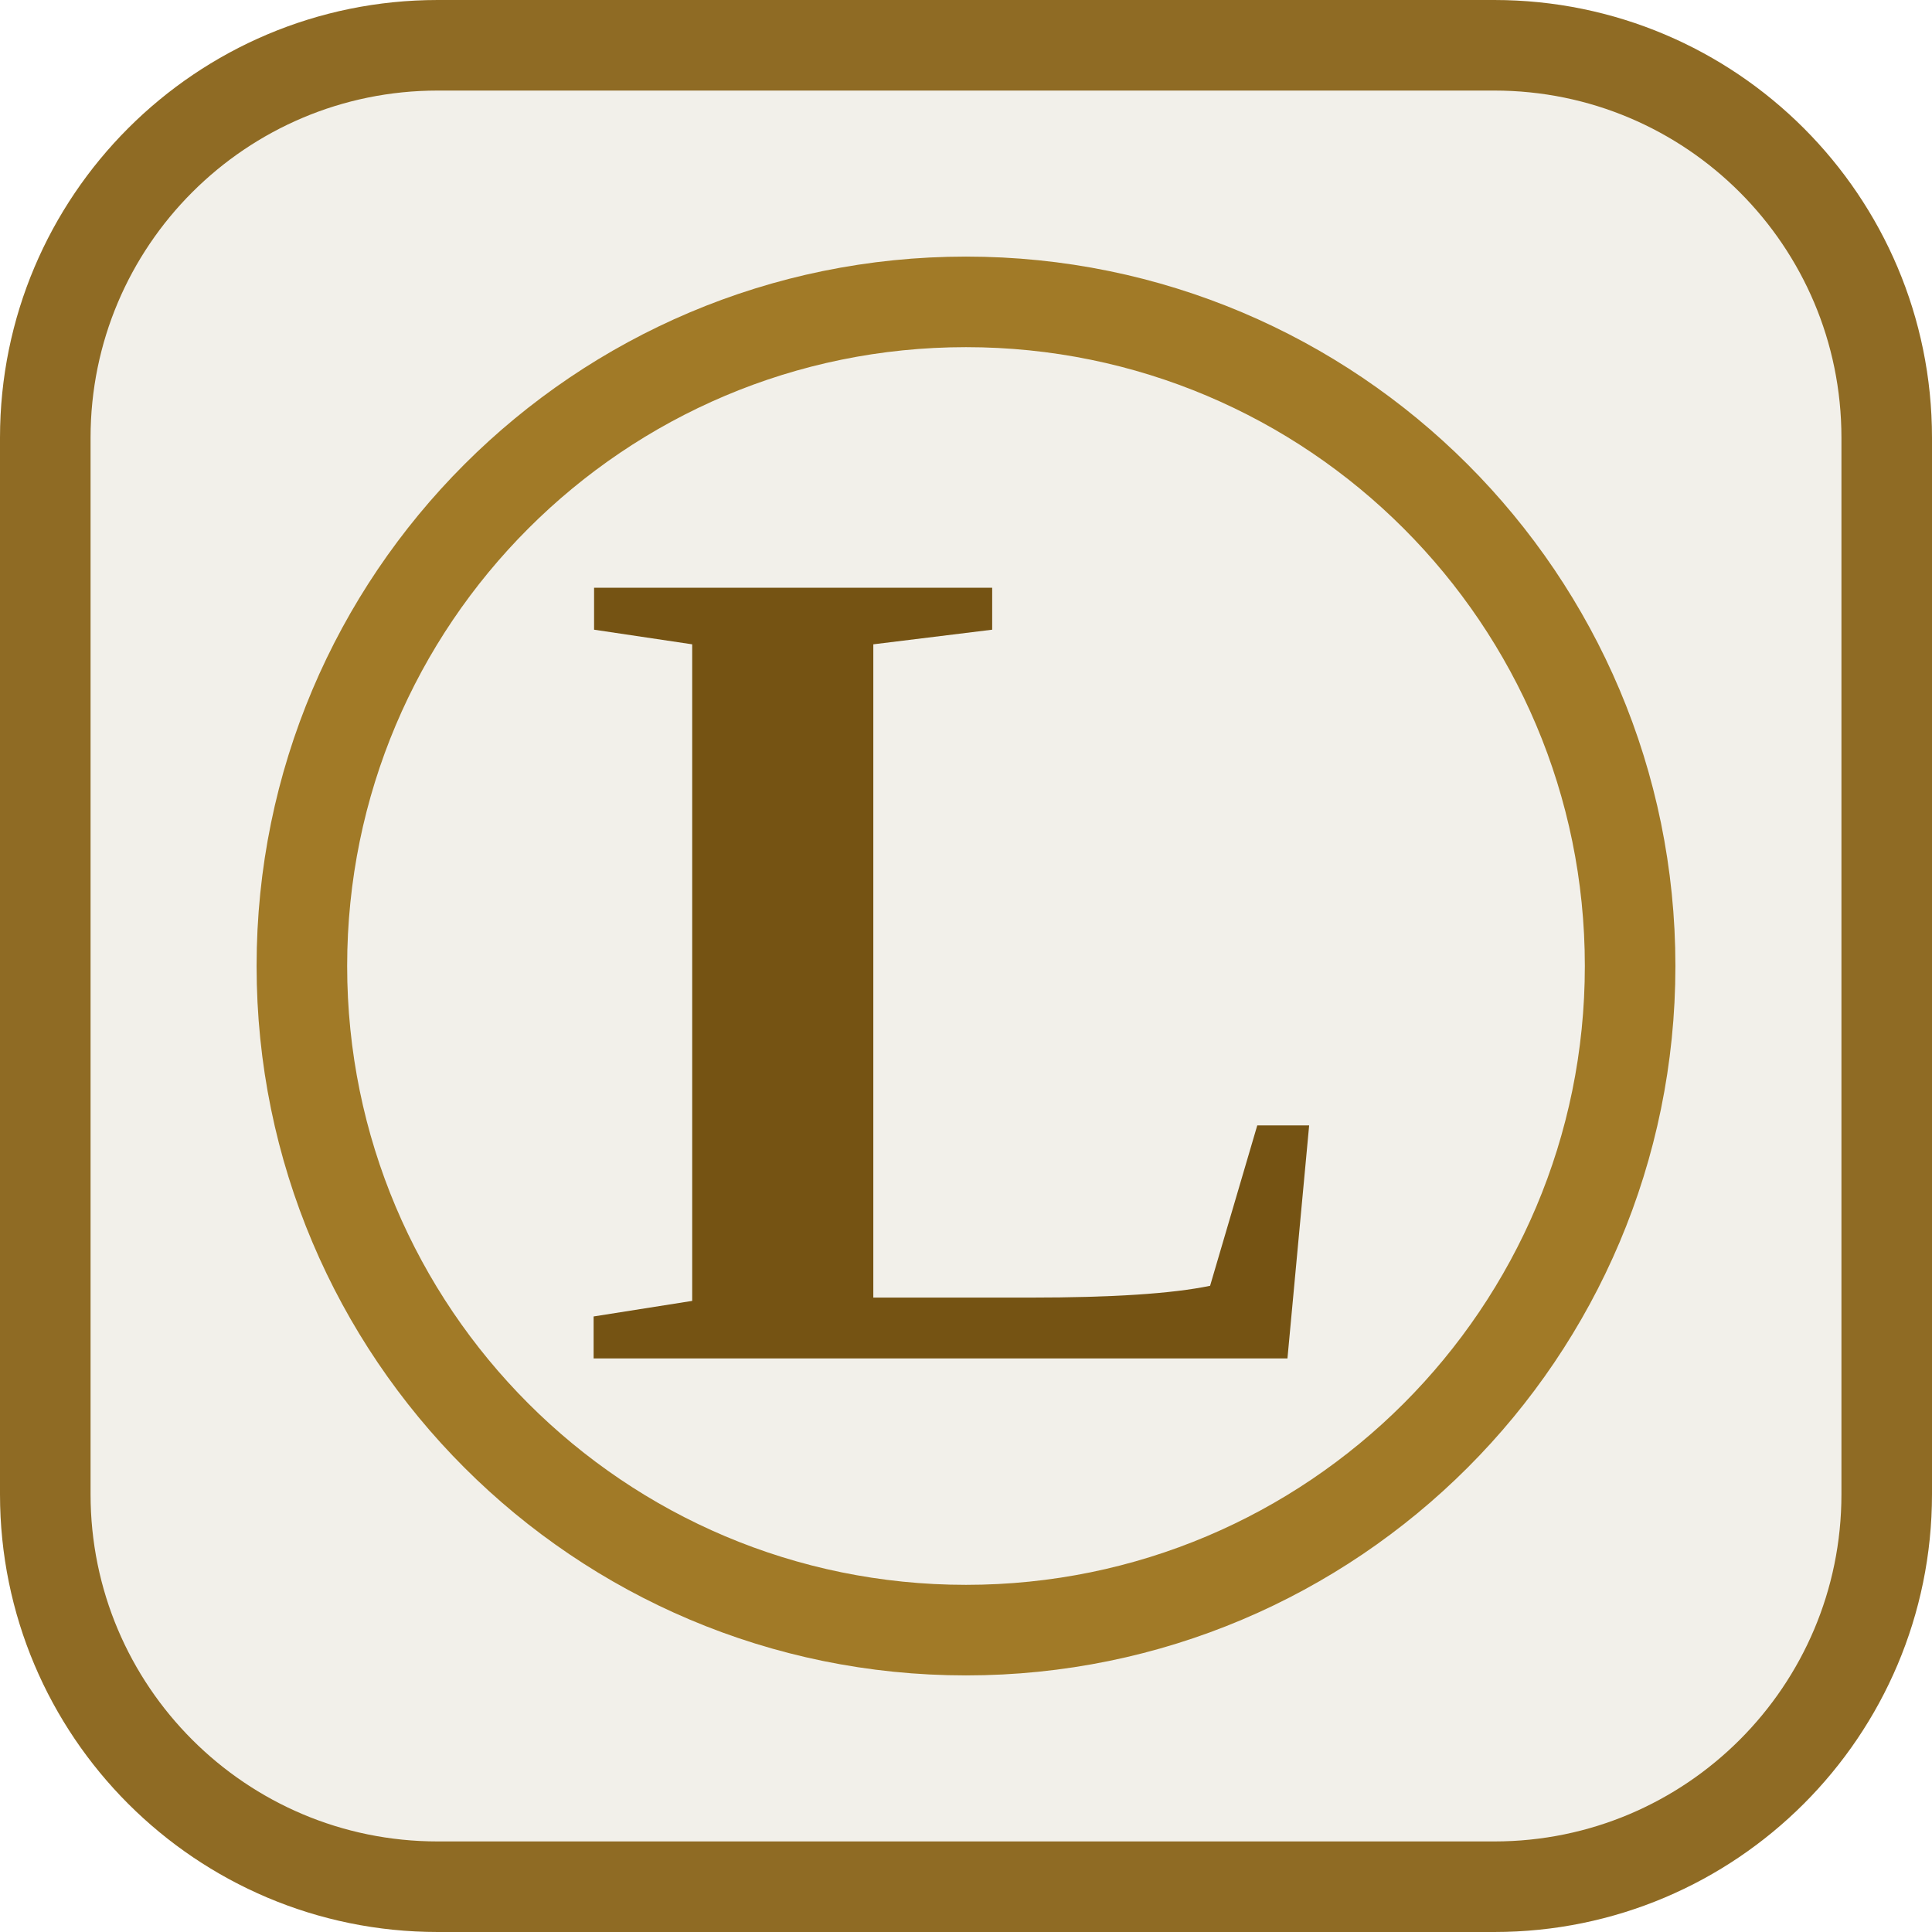
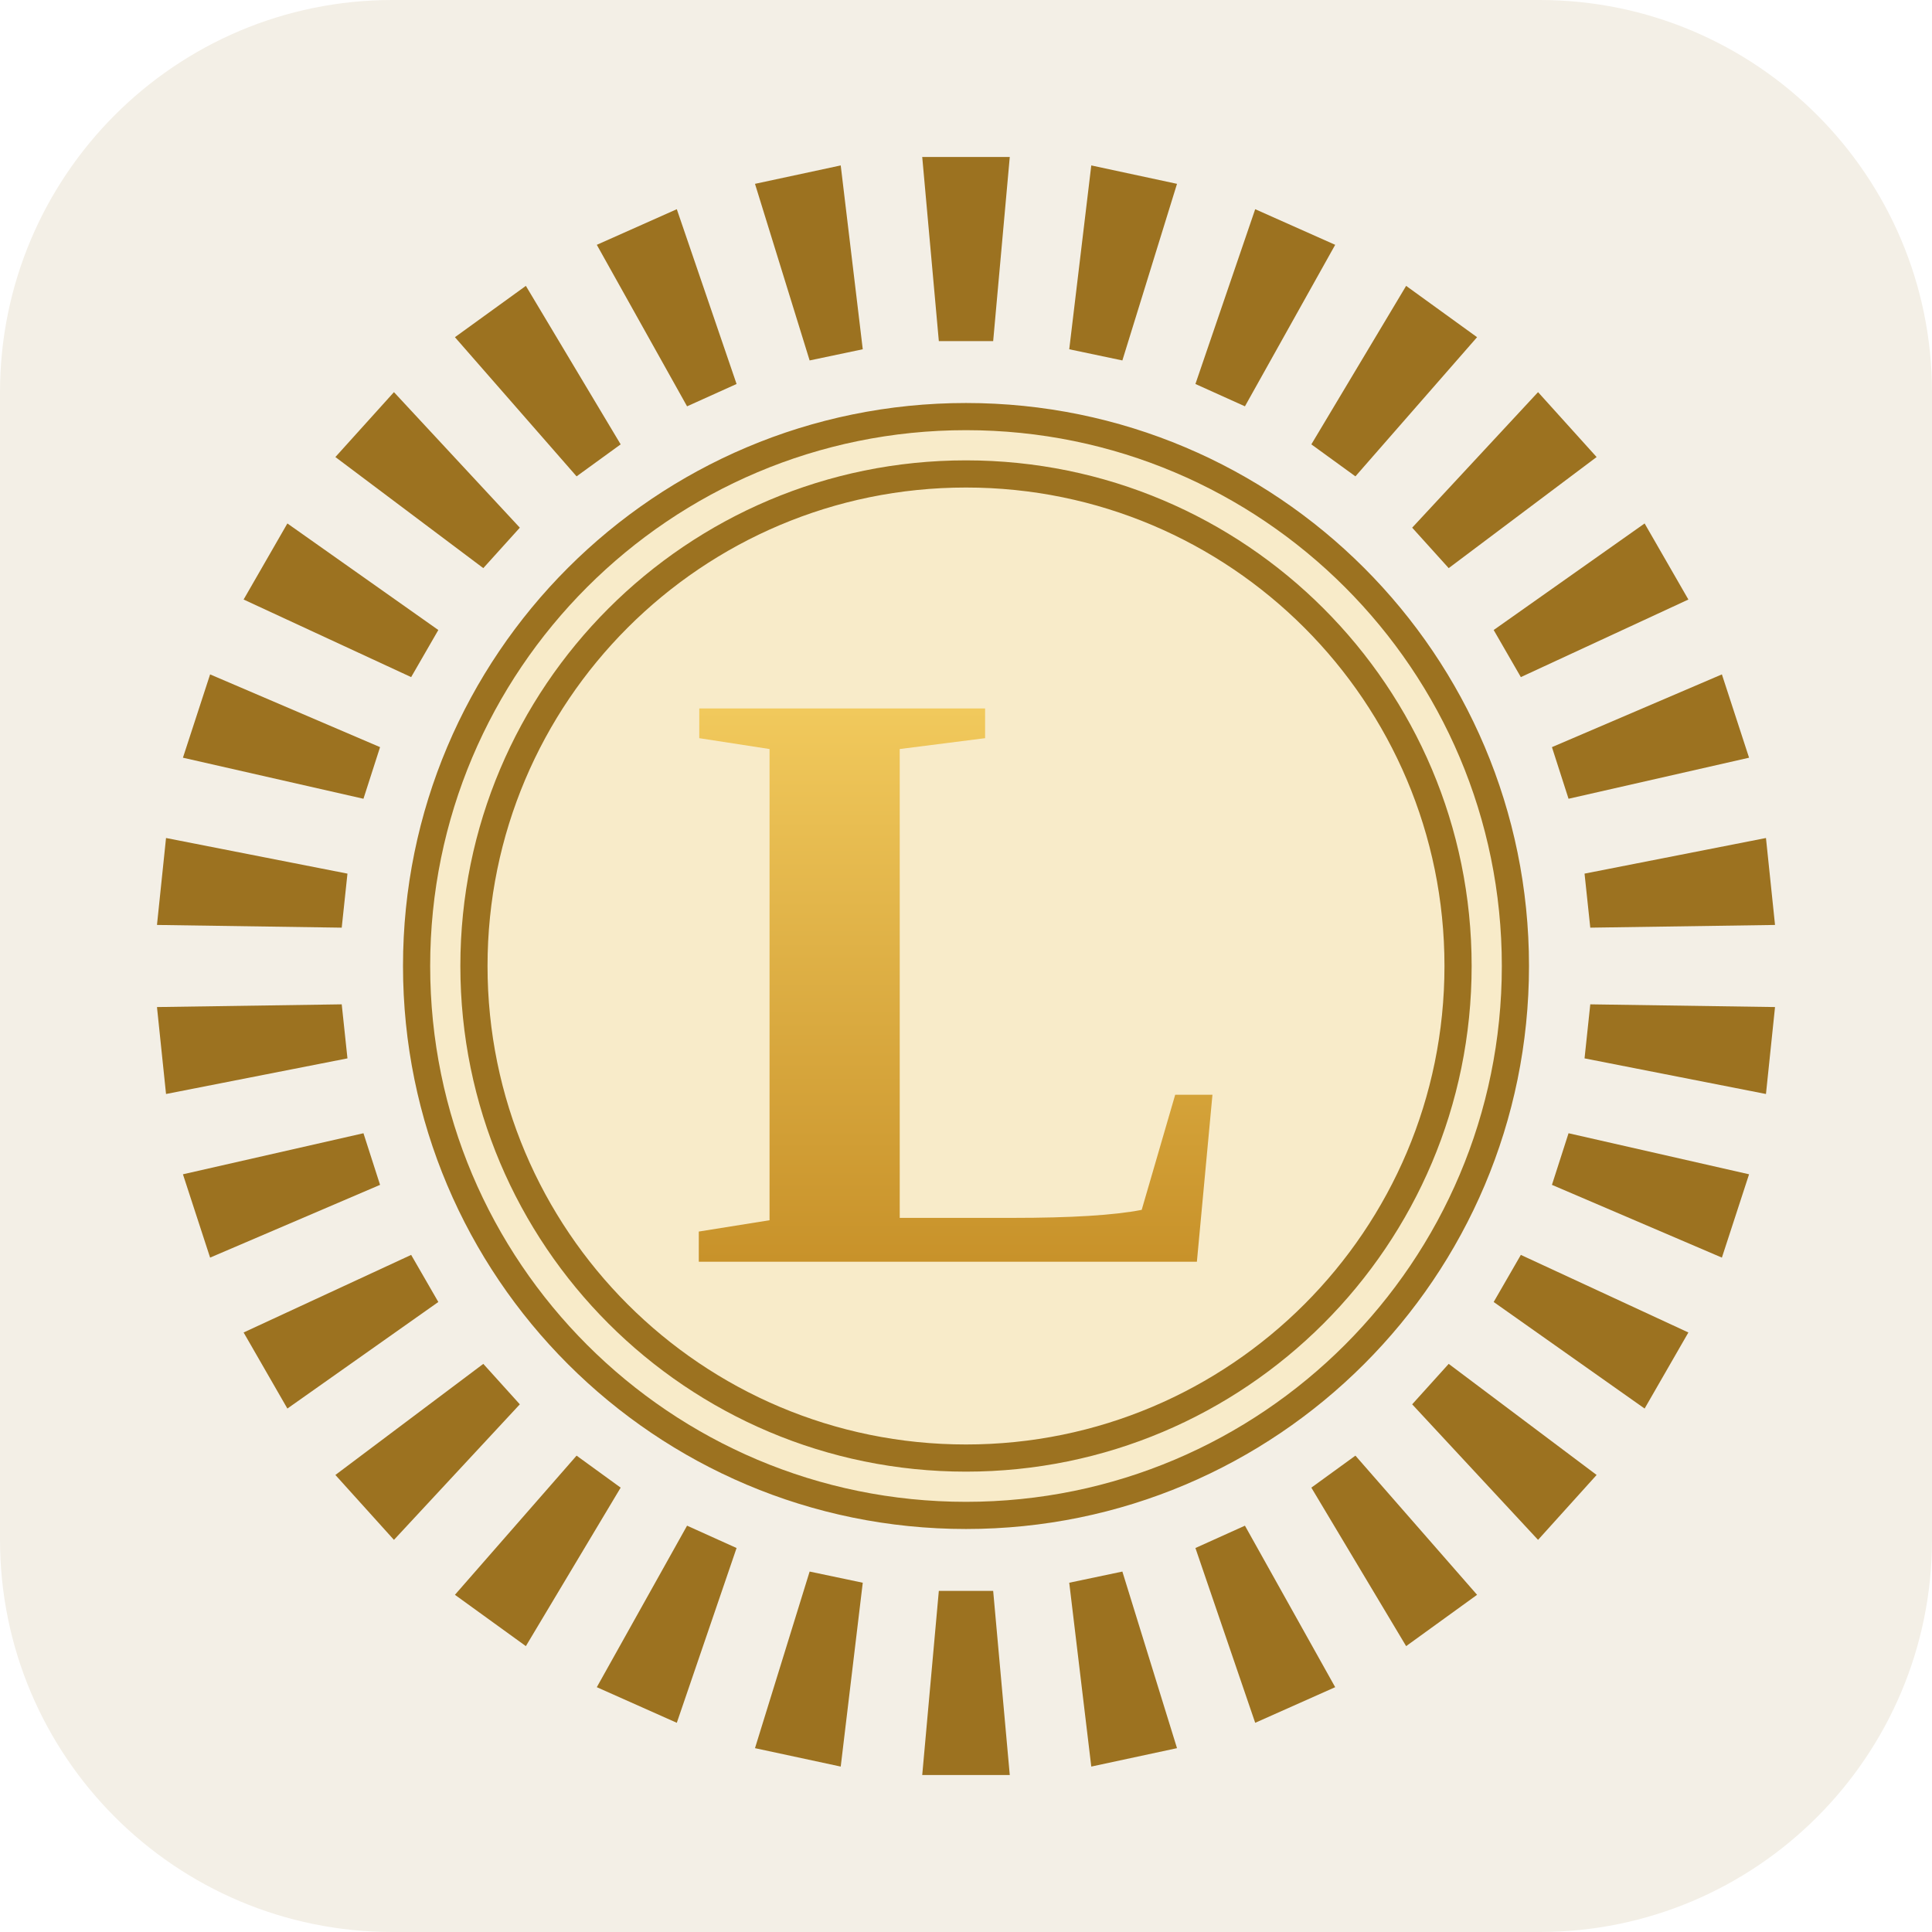
<svg xmlns="http://www.w3.org/2000/svg" viewBox="0 0 64 64">
-   <rect x="1.5" y="1.5" width="61" height="61" rx="13" fill="#f2f0ea" stroke="#8f6b24" stroke-width="3" />
-   <circle cx="32" cy="32" r="22" fill="none" stroke="#a17a27" stroke-width="3" />
-   <text x="32" y="45" fill="#755313" font-family="Georgia, 'Times New Roman', serif" font-size="39" font-weight="700" text-anchor="middle">L</text>
+   <defs>
+     <linearGradient id="g" x1="0" y1="0" x2="0" y2="1">
+       <stop offset="0" stop-color="#f1c95c" />
+       <stop offset="1" stop-color="#c8922a" />
+     </linearGradient>
+   </defs>
+   <rect width="64" height="64" rx="13" fill="#f3efe6" />
+   <path d="M32.90 11.30 L33.45 5.20 L30.55 5.20 L31.10 11.30Z M37.18 11.94 L38.99 6.09 L36.15 5.48 L35.42 11.57Z M41.24 13.46 L44.23 8.11 L41.58 6.93 L39.60 12.72Z M44.90 15.78 L48.93 11.17 L46.58 9.47 L43.44 14.72Z M47.99 18.82 L52.89 15.14 L50.95 12.99 L46.78 17.48Z M50.38 22.43 L55.93 19.86 L54.48 17.34 L49.48 20.87Z M51.96 26.46 L57.94 25.10 L57.04 22.34 L51.41 24.75Z M52.68 30.73 L58.80 30.64 L58.50 27.76 L52.49 28.94Z M52.49 35.06 L58.50 36.24 L58.80 33.36 L52.68 33.27Z M51.41 39.25 L57.04 41.66 L57.94 38.90 L51.96 37.54Z M49.48 43.13 L54.48 46.66 L55.93 44.14 L50.38 41.57Z M46.78 46.52 L50.95 51.01 L52.89 48.86 L47.99 45.18Z M43.44 49.28 L46.58 54.53 L48.93 52.83 L44.90 48.22Z M39.60 51.28 L41.58 57.07 L44.23 55.89 L41.24 50.54Z M35.42 52.43 L36.15 58.52 L38.99 57.91 L37.18 52.06Z M31.10 52.70 L30.55 58.80 L33.45 58.80 L32.90 52.70Z M26.82 52.06 L25.01 57.91 L27.85 58.52 L28.58 52.43Z M22.76 50.54 L19.77 55.89 L22.42 57.07 L24.40 51.28Z M19.10 48.22 L15.07 52.83 L17.42 54.53 L20.56 49.28Z M16.01 45.18 L11.11 48.86 L13.05 51.01 L17.22 46.52Z M13.62 41.57 L8.07 44.14 L9.52 46.66 L14.52 43.13Z M12.04 37.54 L6.06 38.90 L6.96 41.66 L12.59 39.25Z M11.32 33.27 L5.20 33.36 L5.50 36.24 L11.51 35.06Z M11.51 28.94 L5.50 27.76 L5.20 30.64 L11.32 30.73Z M12.59 24.75 L6.96 22.34 L6.06 25.10 L12.04 26.46Z M14.52 20.87 L9.52 17.34 L8.07 19.86 L13.62 22.43Z M17.22 17.48 L13.05 12.99 L11.11 15.14 L16.01 18.82Z M20.56 14.72 L17.42 9.47 L15.07 11.17 L19.10 15.78Z M24.40 12.72 L22.42 6.93 L19.77 8.11 L22.76 13.46Z M28.58 11.57 L27.85 5.48 L25.01 6.09 L26.82 11.94Z" fill="#9c7220" />
+   <circle cx="32" cy="32" r="18.2" fill="#f8ebc9" stroke="#9c7220" stroke-width="0.9" />
+   <circle cx="32" cy="32" r="16.3" fill="none" stroke="#9c7220" stroke-width="0.9" />
+   <text x="32" y="41.8" fill="url(#g)" font-family="Georgia, 'Times New Roman', serif" font-size="28" font-weight="700" text-anchor="middle">L</text>
</svg>
